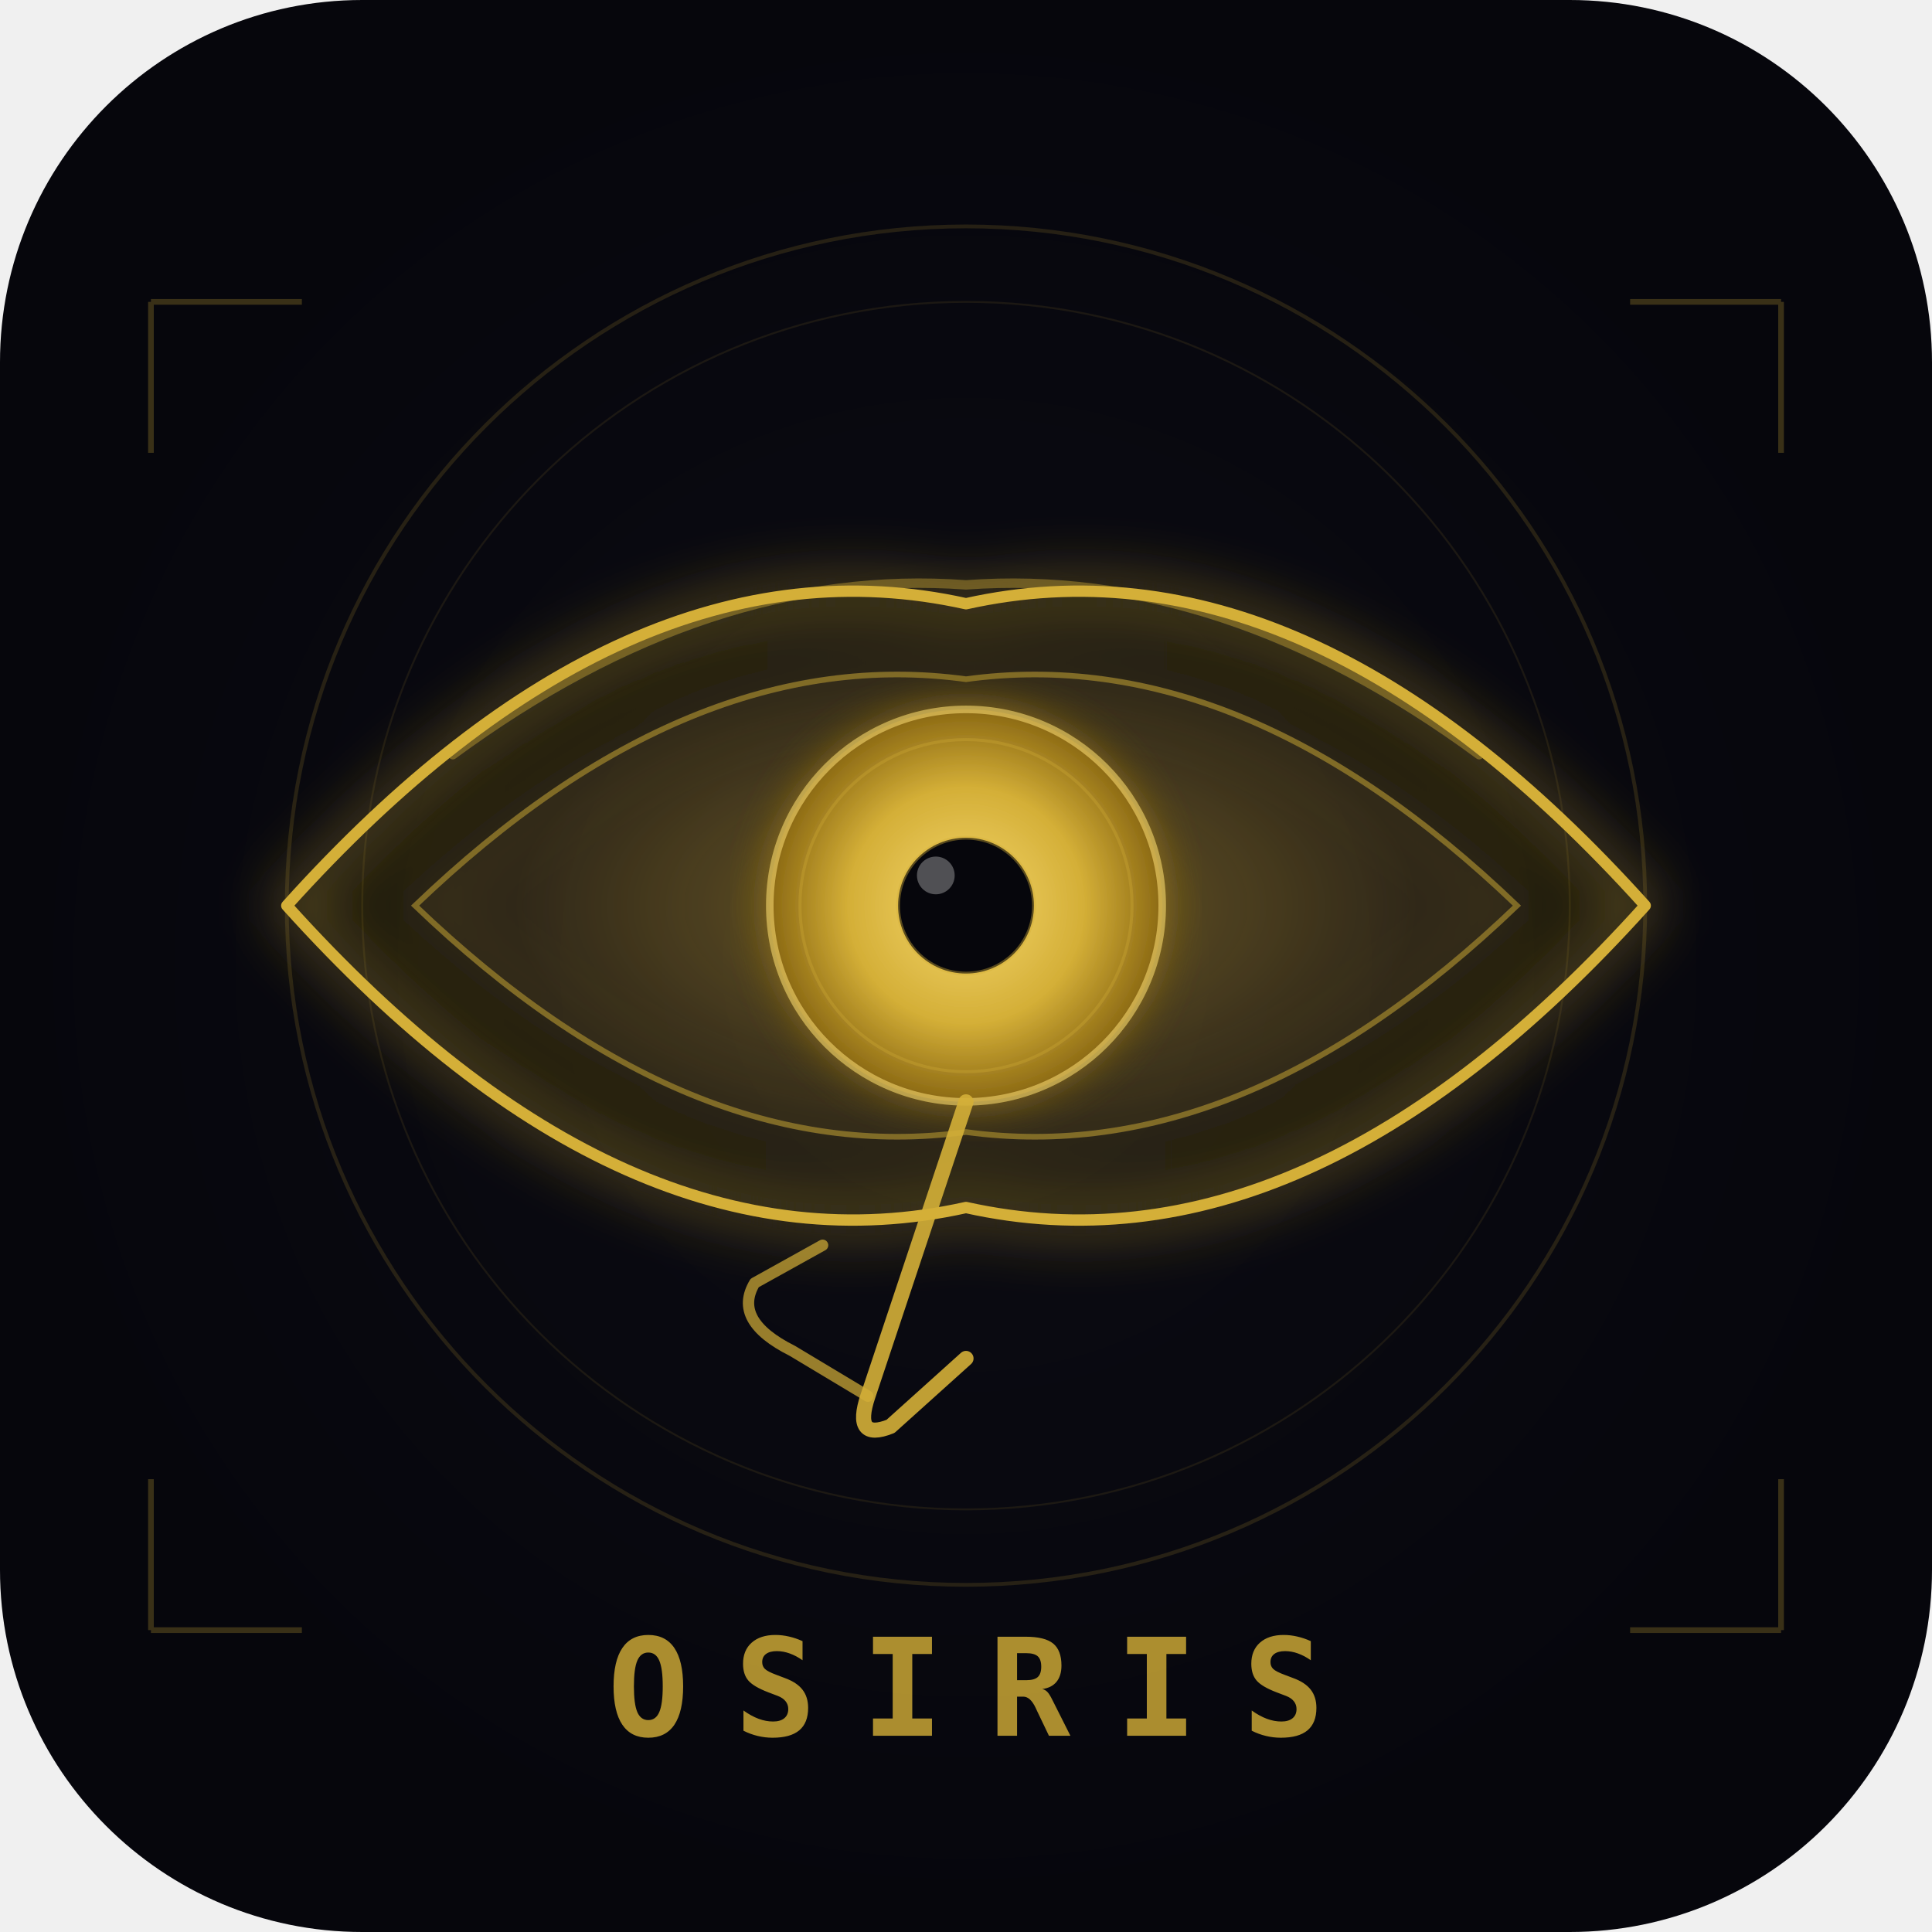
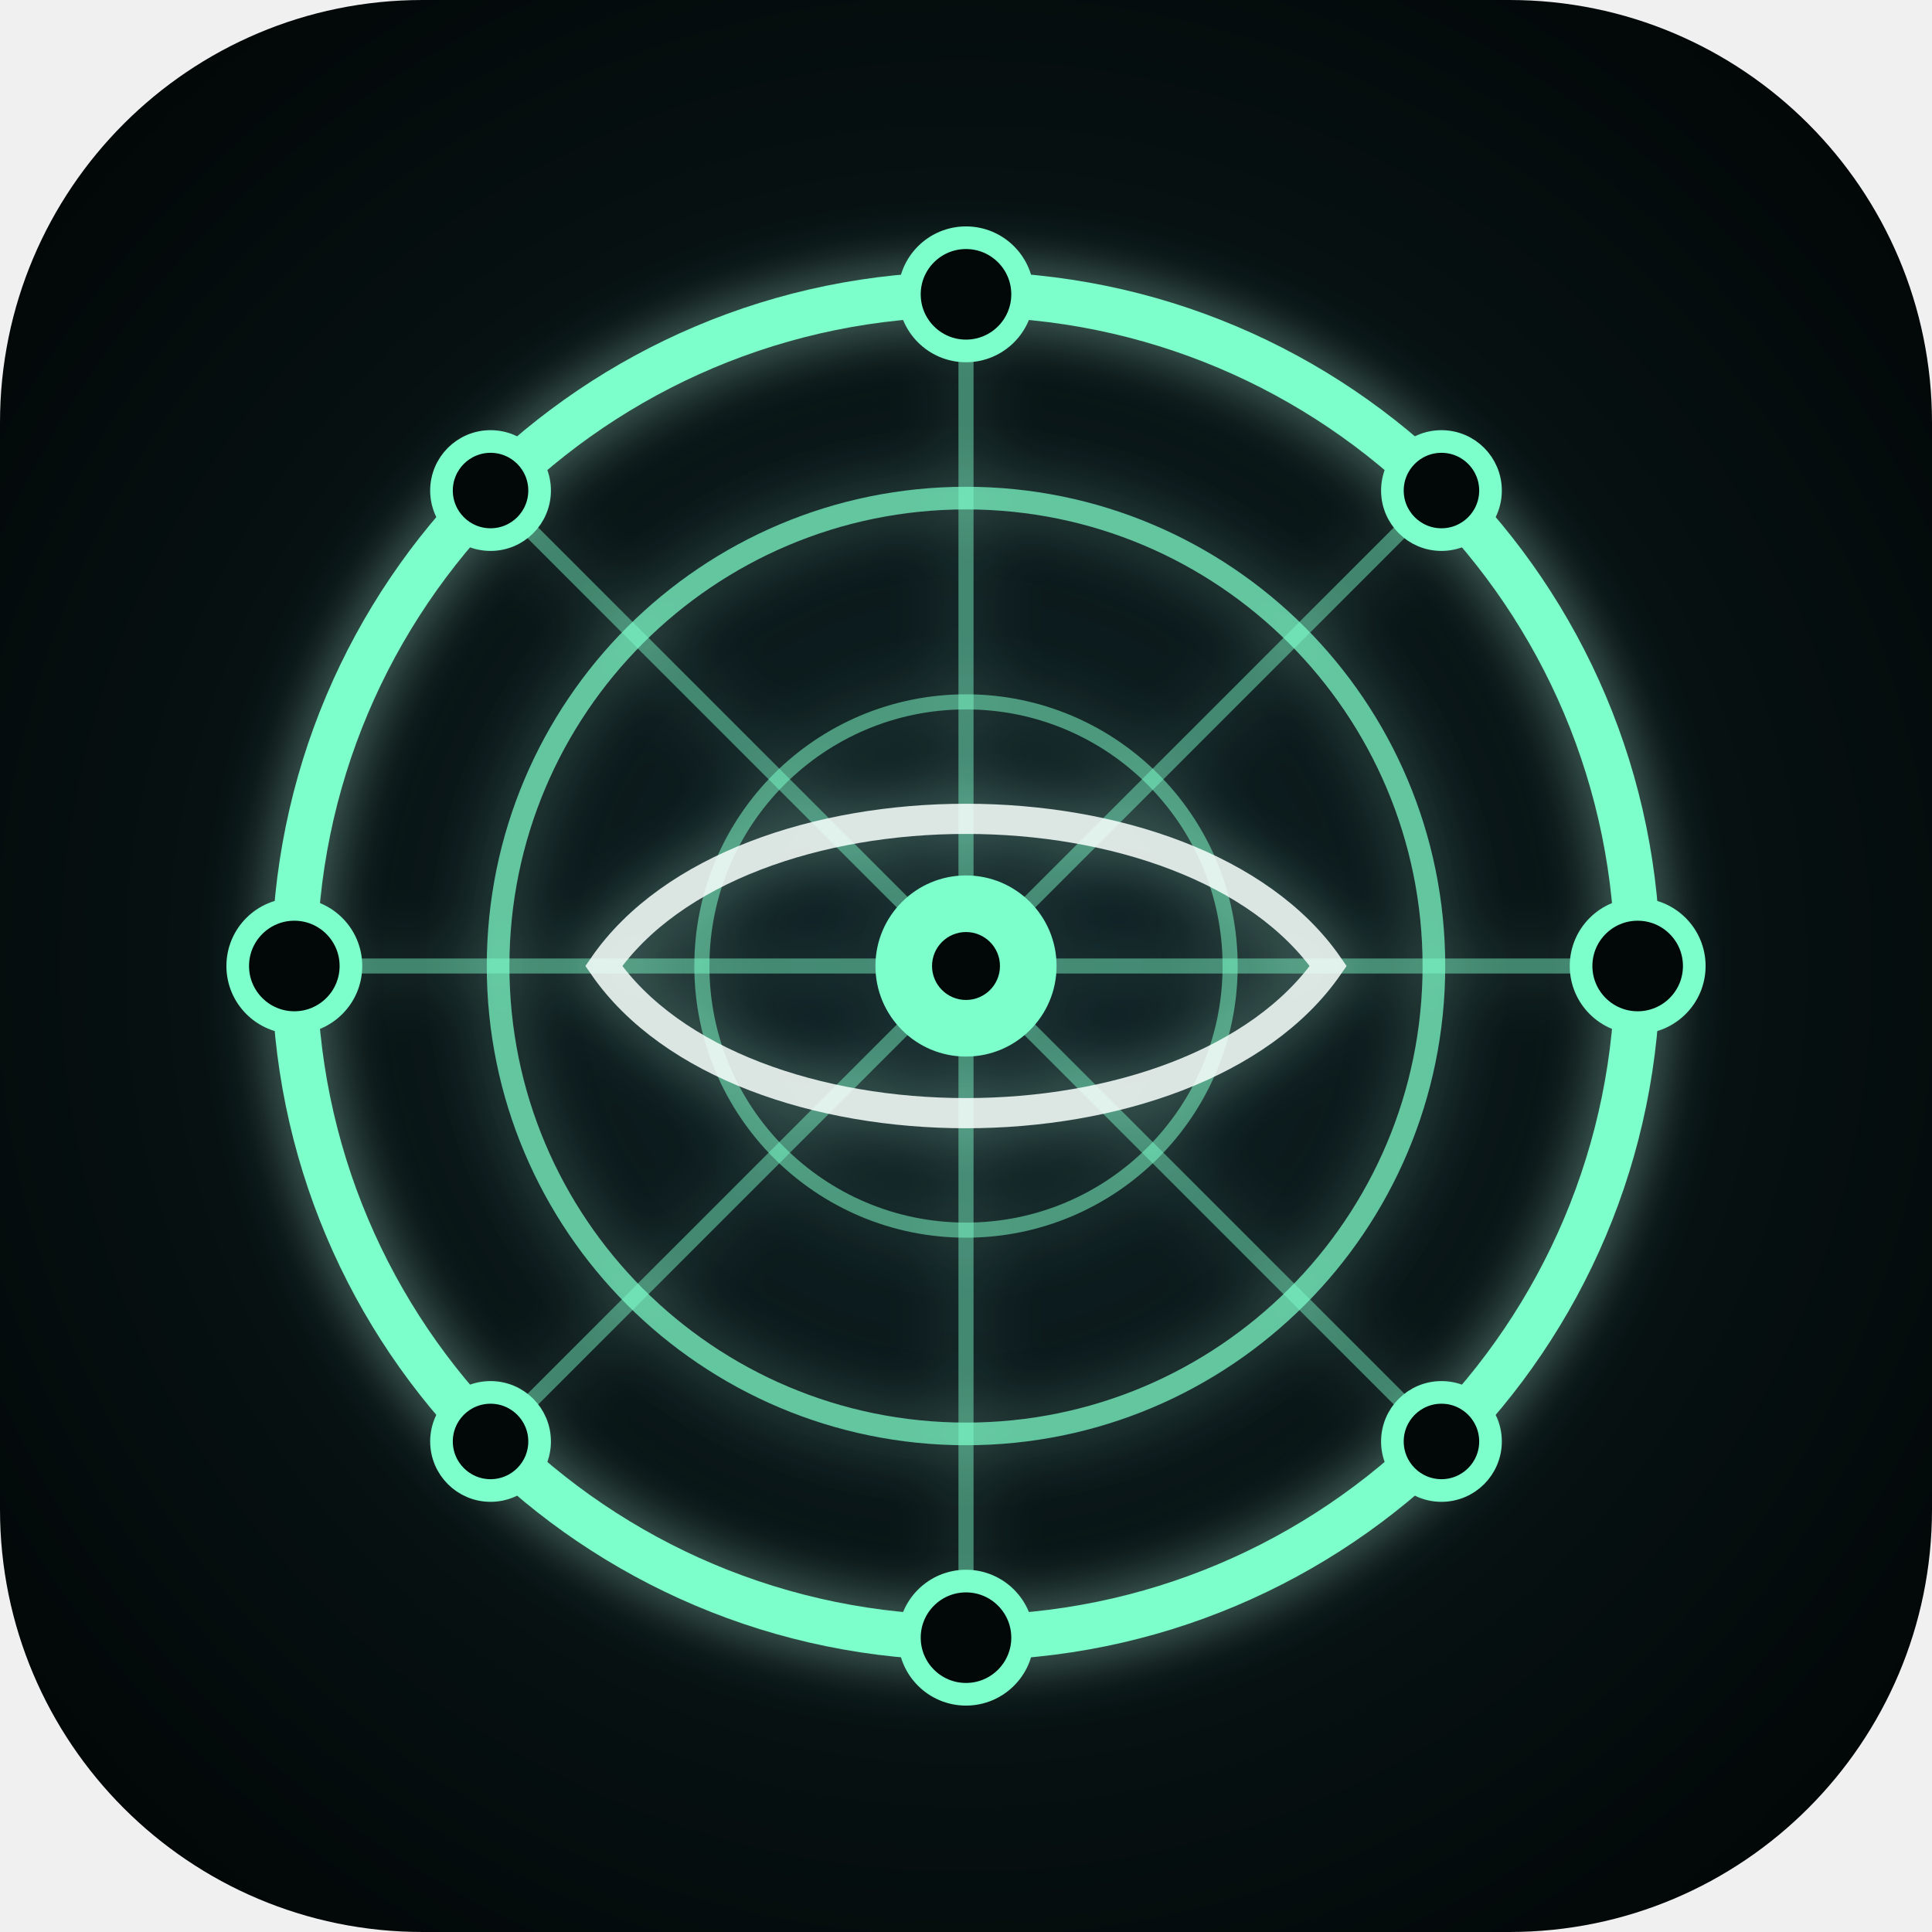
- <svg xmlns="http://www.w3.org/2000/svg" viewBox="0 0 512 512" width="512" height="512">
+ <svg xmlns="http://www.w3.org/2000/svg" viewBox="0 0 512 512" role="img" aria-label="OPHANIM">
  <defs>
-     <radialGradient id="bg" cx="50%" cy="50%" r="50%">
-       <stop offset="0%" stop-color="#0C0C14" />
-       <stop offset="100%" stop-color="#06060C" />
+     <radialGradient id="bg" cx="50%" cy="50%" r="62%">
+       <stop offset="0%" stop-color="#102326" />
+       <stop offset="100%" stop-color="#020707" />
    </radialGradient>
-     <radialGradient id="iris" cx="50%" cy="50%" r="50%">
-       <stop offset="0%" stop-color="#F5D76E" />
-       <stop offset="60%" stop-color="#D4AF37" />
-       <stop offset="100%" stop-color="#8B6914" />
-     </radialGradient>
-     <radialGradient id="glow" cx="50%" cy="50%" r="50%">
-       <stop offset="0%" stop-color="#D4AF37" stop-opacity="0.4" />
-       <stop offset="100%" stop-color="#D4AF37" stop-opacity="0" />
-     </radialGradient>
-     <filter id="f1" x="-50%" y="-50%" width="200%" height="200%">
+     <linearGradient id="stroke" x1="96" y1="96" x2="416" y2="416">
+       <stop stop-color="#7CFFCB" />
+       <stop offset="0.55" stop-color="#8976FF" />
+       <stop offset="1" stop-color="#50FA7B" />
+     </linearGradient>
+     <filter id="glow" x="-40%" y="-40%" width="180%" height="180%">
      <feGaussianBlur stdDeviation="8" result="blur" />
-       <feComposite in="SourceGraphic" in2="blur" operator="over" />
-     </filter>
-     <filter id="glow-filter">
-       <feGaussianBlur stdDeviation="6" result="blur" />
+       <feColorMatrix in="blur" type="matrix" values="0 0 0 0 0.49 0 0 0 0 1 0 0 0 0 0.8 0 0 0 0.5 0" />
      <feMerge>
-         <feMergeNode in="blur" />
+         <feMergeNode />
        <feMergeNode in="SourceGraphic" />
      </feMerge>
    </filter>
  </defs>
-   <rect width="512" height="512" rx="96" fill="url(#bg)" />
-   <circle cx="256" cy="240" r="180" fill="none" stroke="#D4AF37" stroke-width="1" opacity="0.15" />
-   <circle cx="256" cy="240" r="160" fill="none" stroke="#D4AF37" stroke-width="0.5" opacity="0.1" />
-   <ellipse cx="256" cy="240" rx="120" ry="60" fill="url(#glow)" />
-   <g filter="url(#f1)">
-     <path d="M76 240 Q166 140 256 160 Q346 140 436 240 Q346 340 256 320 Q166 340 76 240Z" fill="rgba(212,175,55,0.06)" stroke="#D4AF37" stroke-width="3" stroke-linejoin="round" />
-     <path d="M110 240 Q183 170 256 180 Q329 170 402 240 Q329 310 256 300 Q183 310 110 240Z" fill="rgba(212,175,55,0.08)" stroke="#D4AF37" stroke-width="1.5" opacity="0.5" />
+   <rect width="512" height="512" rx="112" fill="url(#bg)" />
+   <g filter="url(#glow)" fill="none" stroke="url(#stroke)" stroke-linecap="round">
+     <circle cx="256" cy="256" r="178" stroke-width="12" />
+     <circle cx="256" cy="256" r="124" stroke-width="6" opacity="0.72" />
+     <circle cx="256" cy="256" r="70" stroke-width="4" opacity="0.52" />
+     <path d="M256 78v356M78 256h356M130 130l252 252M382 130 130 382" stroke-width="4" opacity="0.45" />
+     <path d="M160 256c36-52 156-52 192 0-36 52-156 52-192 0Z" stroke="#F7FFFC" stroke-width="8" opacity="0.86" />
  </g>
-   <circle cx="256" cy="240" r="52" fill="url(#iris)" filter="url(#glow-filter)" />
-   <circle cx="256" cy="240" r="52" fill="none" stroke="#F5D76E" stroke-width="2" opacity="0.6" />
-   <circle cx="256" cy="240" r="44" fill="none" stroke="#D4AF37" stroke-width="0.8" opacity="0.3" />
-   <circle cx="256" cy="240" r="18" fill="#06060C" />
-   <circle cx="256" cy="240" r="18" fill="none" stroke="#D4AF37" stroke-width="1" opacity="0.4" />
-   <circle cx="248" cy="232" r="5" fill="white" opacity="0.3" />
-   <g stroke="#D4AF37" fill="none" stroke-linecap="round" stroke-linejoin="round">
-     <path d="M256 292 L230 370 Q226 382 236 378 L256 360" stroke-width="4" opacity="0.9" />
-     <path d="M230 370 L210 358 Q194 350 200 340 L218 330" stroke-width="3" opacity="0.7" />
-     <path d="M120 200 Q188 150 256 155 Q324 150 392 200" stroke-width="2.5" opacity="0.4" />
+   <g fill="#020707" stroke="#7CFFCB" stroke-width="6">
+     <circle cx="256" cy="78" r="15" />
+     <circle cx="256" cy="434" r="15" />
+     <circle cx="78" cy="256" r="15" />
+     <circle cx="434" cy="256" r="15" />
+     <circle cx="130" cy="130" r="13" />
+     <circle cx="382" cy="130" r="13" />
+     <circle cx="130" cy="382" r="13" />
+     <circle cx="382" cy="382" r="13" />
  </g>
-   <g stroke="#D4AF37" stroke-width="1.5" opacity="0.25" fill="none">
-     <path d="M40 80 L80 80 M40 80 L40 120" />
-     <path d="M472 80 L432 80 M472 80 L472 120" />
-     <path d="M40 432 L80 432 M40 432 L40 392" />
-     <path d="M472 432 L432 432 M472 432 L472 392" />
-   </g>
-   <text x="256" y="460" text-anchor="middle" font-family="monospace" font-size="36" fill="#D4AF37" letter-spacing="12" font-weight="700" opacity="0.8">OSIRIS</text>
+   <circle cx="256" cy="256" r="24" fill="#7CFFCB" />
+   <circle cx="256" cy="256" r="9" fill="#020707" />
</svg>
